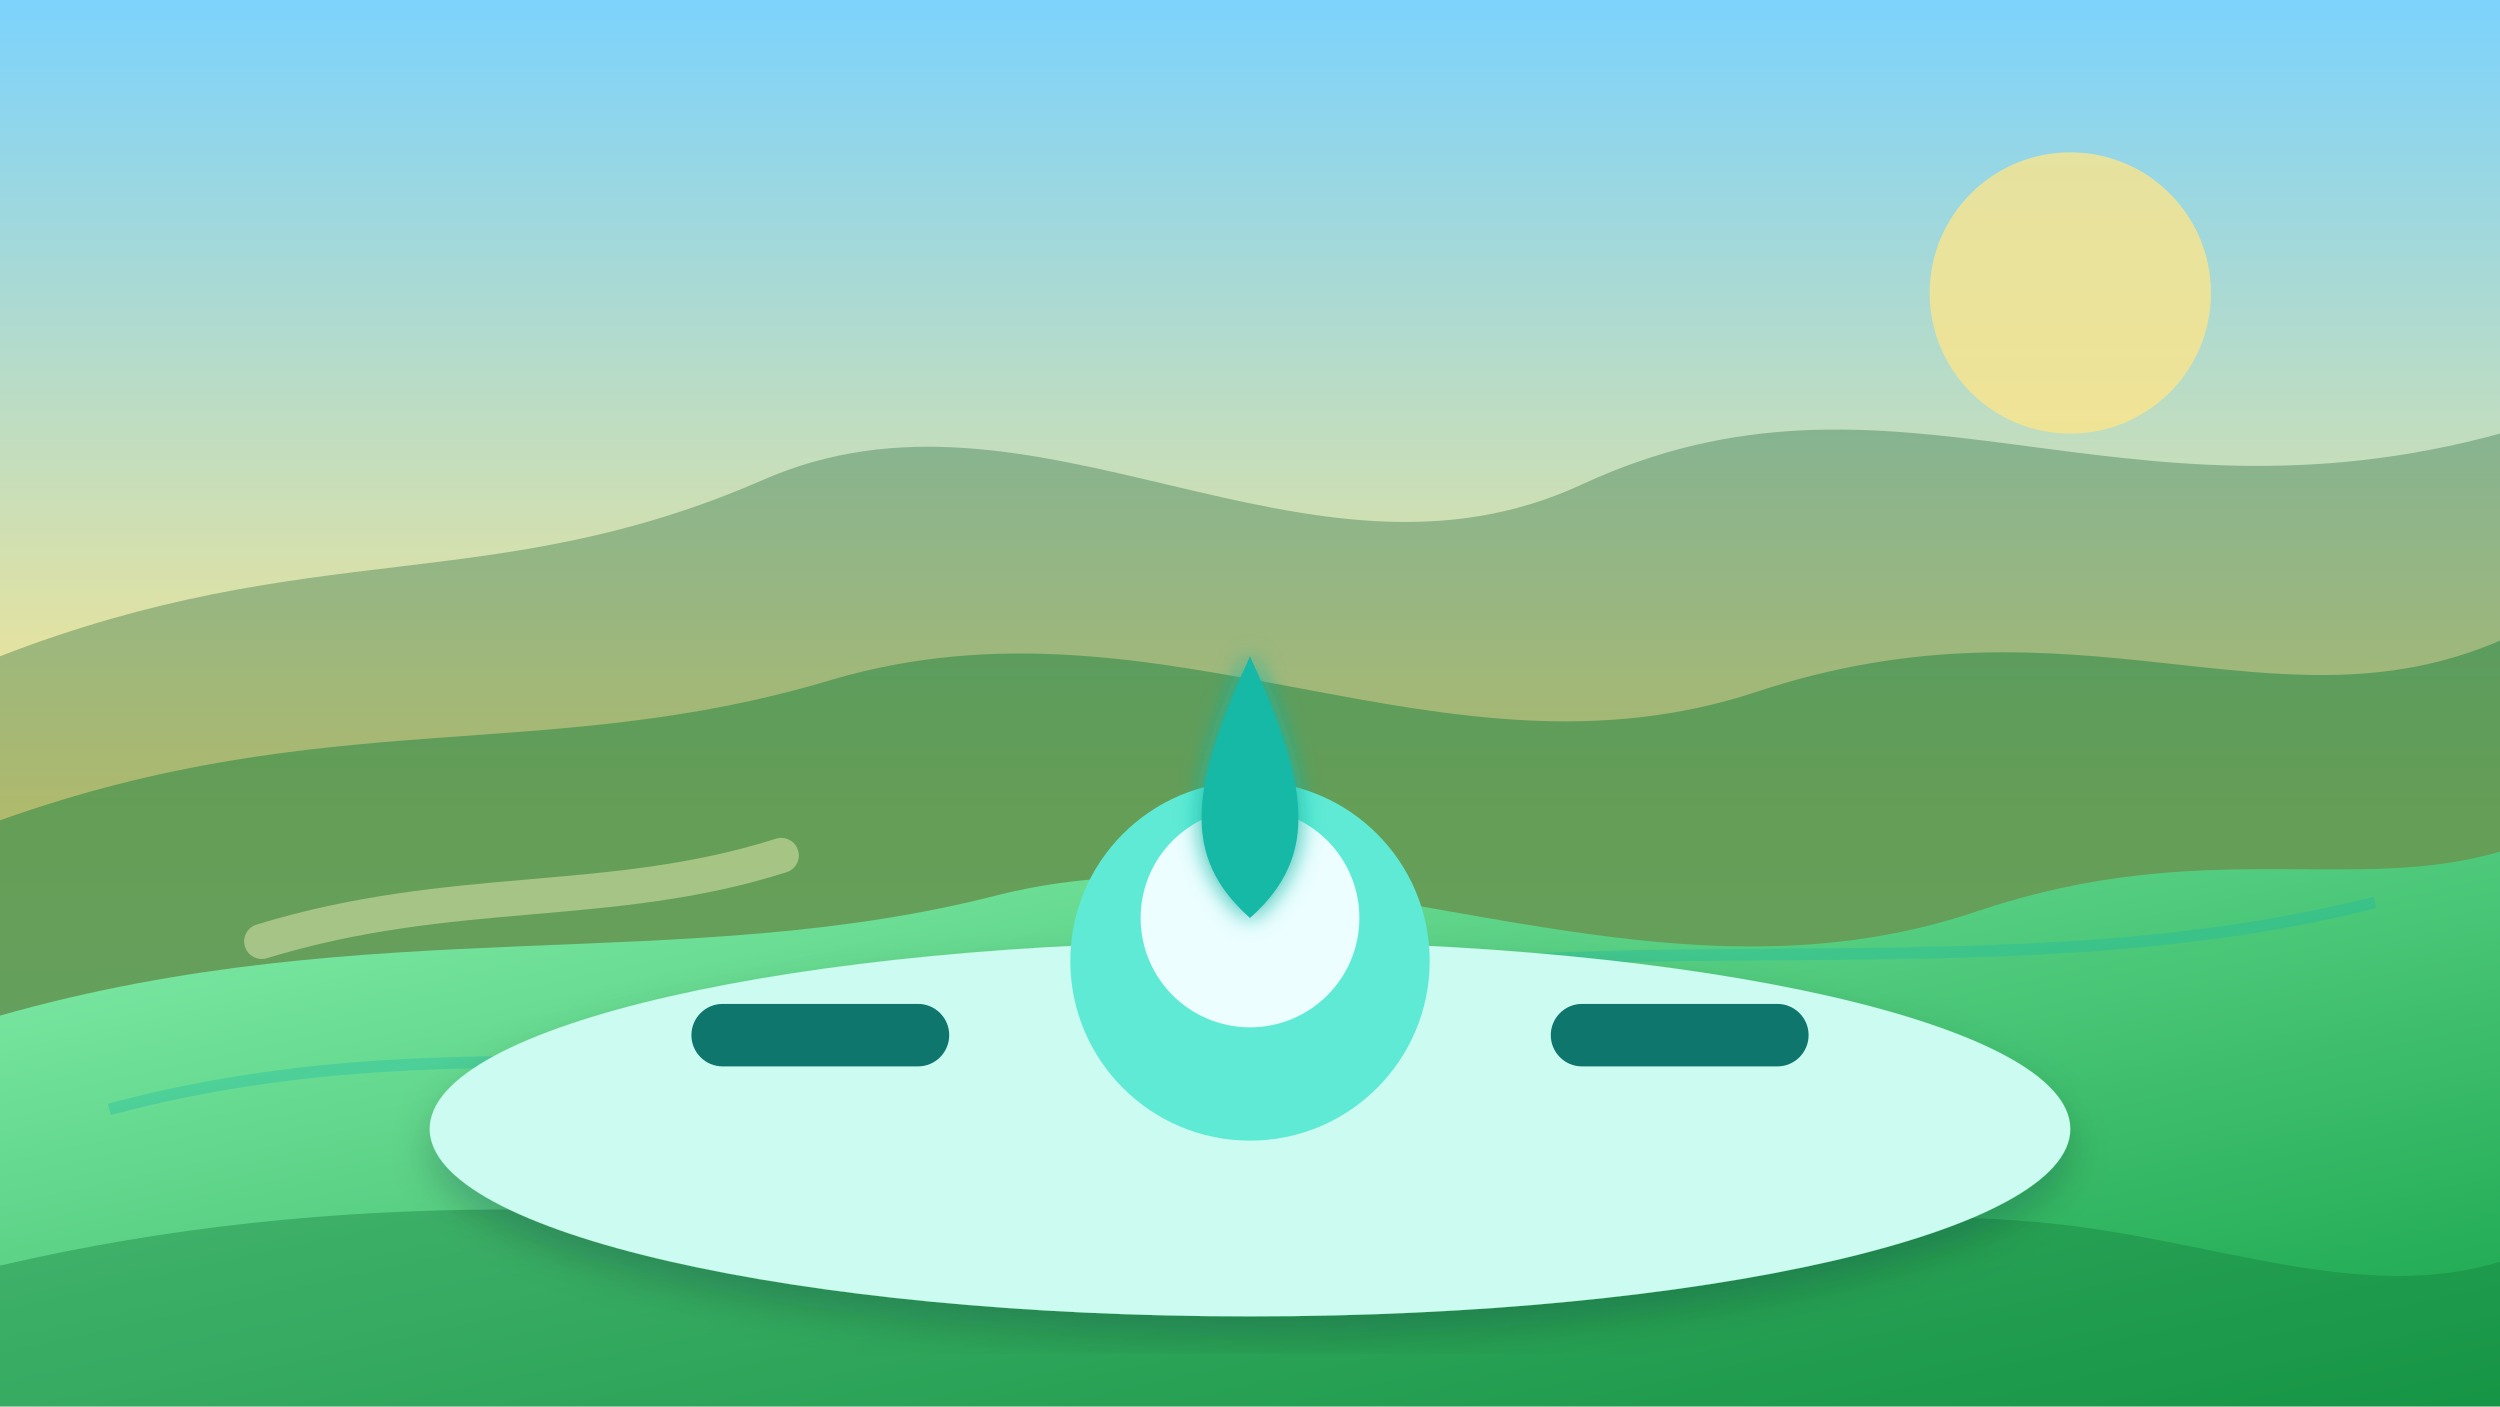
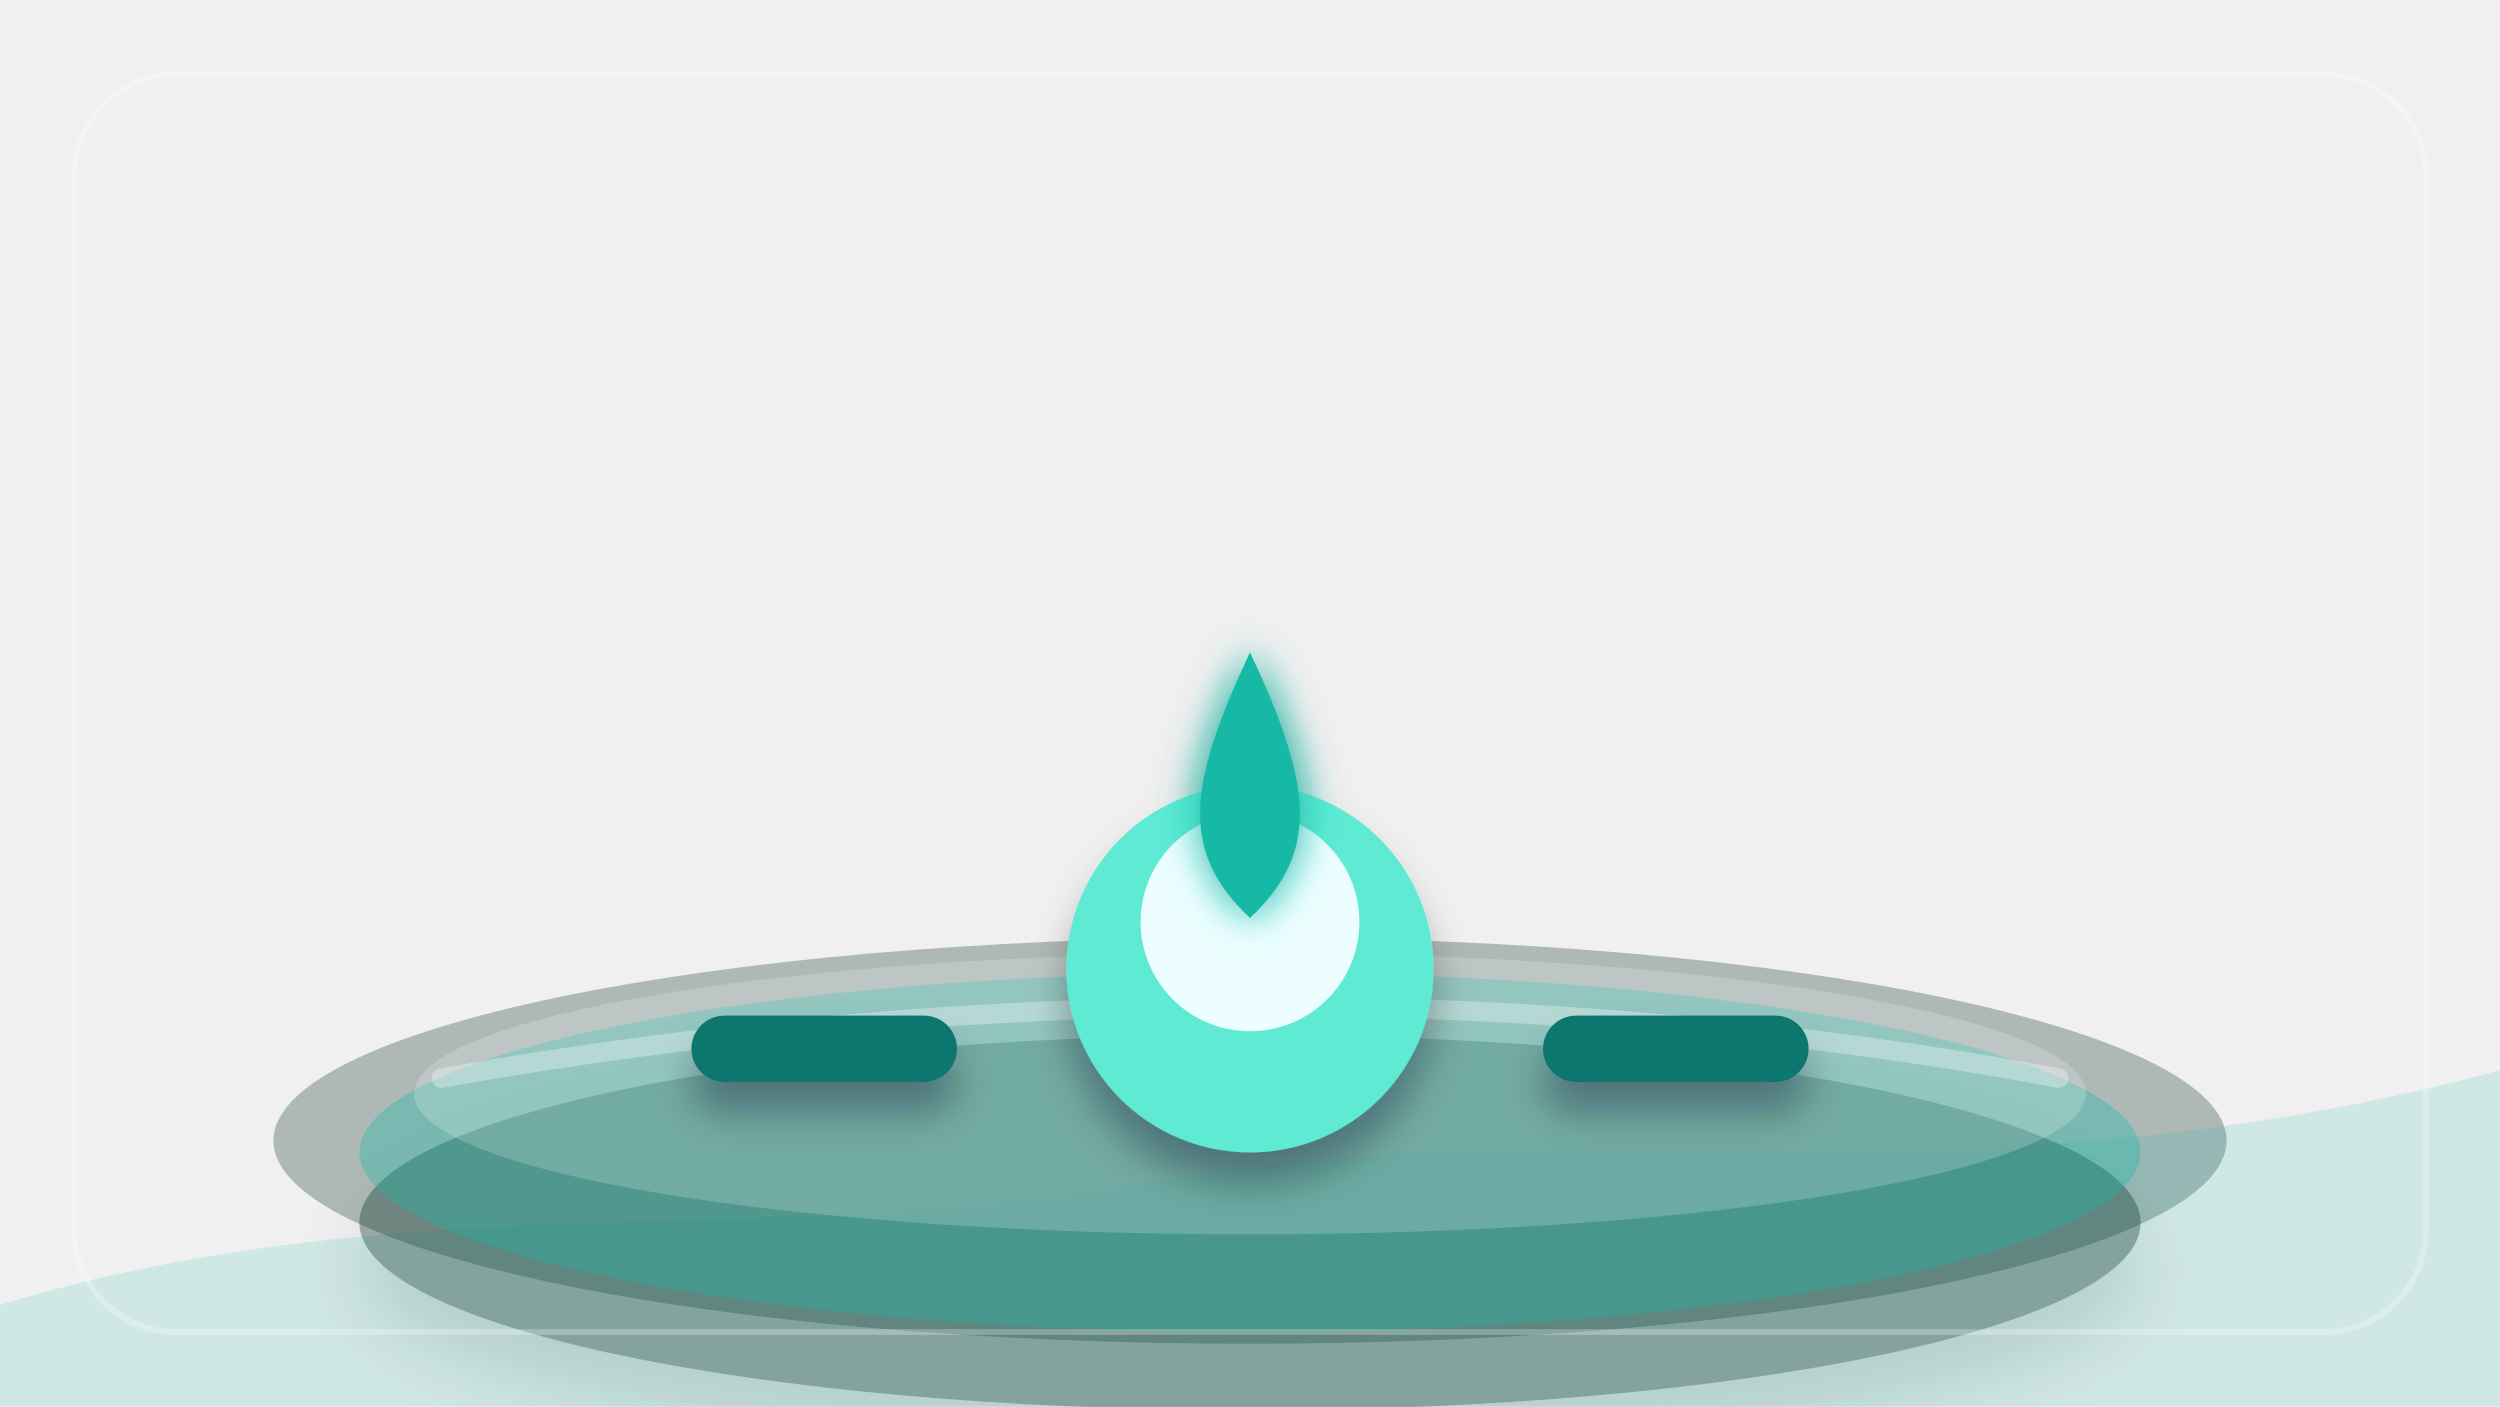
- <svg xmlns="http://www.w3.org/2000/svg" viewBox="0 0 1280 720" role="img" aria-label="explorer_plaza marketplace preview">
+ <svg xmlns="http://www.w3.org/2000/svg" viewBox="0 0 1280 720" role="img" aria-label="explorer_plaza marketplace render">
  <defs>
-     <linearGradient id="sky" x1="0" x2="0" y1="0" y2="1">
-       <stop offset="0%" stop-color="#7dd3fc" />
-       <stop offset="58%" stop-color="#fde68a" />
-       <stop offset="100%" stop-color="#fef3c7" />
+     <linearGradient id="glass" x1="0" x2="1" y1="0" y2="1">
+       <stop offset="0" stop-color="#f8fafc" stop-opacity="0.95" />
+       <stop offset="0.52" stop-color="#14b8a6" stop-opacity="0.42" />
+       <stop offset="1" stop-color="#0f172a" stop-opacity="0.18" />
    </linearGradient>
-     <linearGradient id="grass" x1="0" x2="1" y1="0" y2="1">
-       <stop offset="0%" stop-color="#86efac" />
-       <stop offset="100%" stop-color="#16a34a" />
+     <linearGradient id="gold" x1="0" x2="1" y1="0" y2="1">
+       <stop offset="0" stop-color="#fff7ad" />
+       <stop offset="0.48" stop-color="#facc15" />
+       <stop offset="1" stop-color="#a16207" />
    </linearGradient>
-     <filter id="soft" x="-10%" y="-10%" width="120%" height="120%">
-       <feDropShadow dx="0" dy="10" stdDeviation="10" flood-color="#0f172a" flood-opacity="0.2" />
+     <linearGradient id="stone" x1="0" x2="1" y1="0" y2="1">
+       <stop offset="0" stop-color="#f8fafc" />
+       <stop offset="0.5" stop-color="#cbd5e1" />
+       <stop offset="1" stop-color="#64748b" />
+     </linearGradient>
+     <linearGradient id="wood" x1="0" x2="1" y1="0" y2="1">
+       <stop offset="0" stop-color="#f59e0b" />
+       <stop offset="0.5" stop-color="#a16207" />
+       <stop offset="1" stop-color="#451a03" />
+     </linearGradient>
+     <radialGradient id="water" cx="50%" cy="38%" r="64%">
+       <stop offset="0" stop-color="#ecfeff" />
+       <stop offset="0.46" stop-color="#14b8a6" />
+       <stop offset="1" stop-color="#0369a1" />
+     </radialGradient>
+     <filter id="shadow" x="-40%" y="-40%" width="180%" height="180%">
+       <feDropShadow dx="0" dy="24" stdDeviation="18" flood-color="#052e16" flood-opacity="0.34" />
    </filter>
-     <filter id="glow" x="-40%" y="-40%" width="180%" height="180%">
-       <feGaussianBlur stdDeviation="6" result="blur" />
+     <filter id="lift" x="-25%" y="-30%" width="150%" height="170%">
+       <feDropShadow dx="0" dy="16" stdDeviation="10" flood-color="#020617" flood-opacity="0.32" />
+     </filter>
+     <filter id="glow" x="-70%" y="-70%" width="240%" height="240%">
+       <feGaussianBlur stdDeviation="10" result="blur" />
      <feMerge>
        <feMergeNode in="blur" />
        <feMergeNode in="SourceGraphic" />
      </feMerge>
    </filter>
  </defs>
-   <rect width="1280" height="720" fill="url(#sky)" />
-   <circle cx="1060" cy="150" r="72" fill="#fde68a" opacity="0.78" />
-   <path d="M0 336 C160 274 252 306 390 246 C530 184 668 314 810 248 C970 174 1082 276 1280 222 L1280 720 L0 720 Z" fill="#166534" opacity="0.34" />
-   <path d="M0 420 C168 360 280 392 426 348 C596 298 738 408 900 354 C1064 300 1164 378 1280 328 L1280 720 L0 720 Z" fill="#15803d" opacity="0.48" />
-   <path d="M0 520 C190 466 350 500 512 458 C674 418 840 526 1014 466 C1128 428 1206 458 1280 436 L1280 720 L0 720 Z" fill="url(#grass)" />
-   <path d="M0 648 C172 608 340 614 520 640 C704 668 876 610 1046 626 C1132 634 1208 668 1280 646 L1280 720 L0 720 Z" fill="#15803d" opacity="0.42" />
-   <path d="M134 482 C232 452 312 466 400 438" stroke="#fef9c3" stroke-width="18" stroke-linecap="round" opacity="0.42" />
-   <path d="M56 568 C250 516 408 572 586 520 C790 462 1012 514 1216 462" fill="none" stroke="#14b8a6" stroke-width="6" opacity="0.32" />
-   <ellipse cx="640" cy="578" rx="420" ry="96" fill="#ccfbf1" filter="url(#soft)" />
-   <circle cx="640" cy="492" r="92" fill="#5eead4" />
-   <circle cx="640" cy="470" r="56" fill="#ecfeff" />
-   <path d="M640 336 C610 402 604 438 640 470 C676 438 670 402 640 336 Z" fill="#14b8a6" filter="url(#glow)" />
-   <rect x="354" y="514" width="132" height="32" rx="16" fill="#0f766e" />
-   <rect x="794" y="514" width="132" height="32" rx="16" fill="#0f766e" />
+   <rect width="1280" height="720" fill="#ffffff" opacity="0.02" />
+   <ellipse cx="640" cy="584" rx="500" ry="104" fill="#022c22" opacity="0.28" />
+   <path d="M0 668 C214 604 392 642 598 604 C808 566 1004 622 1280 548 L1280 720 L0 720 Z" fill="#14b8a6" opacity="0.15" />
+   <ellipse cx="640" cy="626" rx="456" ry="96" fill="#022c22" opacity="0.36" filter="url(#shadow)" />
+   <ellipse cx="640" cy="590" rx="456" ry="92" fill="#14b8a6" opacity="0.34" />
+   <ellipse cx="640" cy="560" rx="428" ry="72" fill="#f8fafc" opacity="0.2" />
+   <path d="M226 552 C492 504 788 502 1054 552" fill="none" stroke="#ffffff" stroke-width="10" opacity="0.32" stroke-linecap="round" />
+   <g filter="url(#lift)">
+     <circle cx="640" cy="496" r="94" fill="#5eead4" />
+     <circle cx="640" cy="472" r="56" fill="#ecfeff" />
+     <path d="M640 334 C608 402 604 436 640 470 C676 436 672 402 640 334 Z" fill="#14b8a6" filter="url(#glow)" />
+     <rect x="354" y="520" width="136" height="34" rx="17" fill="#0f766e" />
+     <rect x="790" y="520" width="136" height="34" rx="17" fill="#0f766e" />
+   </g>
+   <rect x="38" y="38" width="1204" height="644" rx="52" fill="none" stroke="#ffffff" stroke-opacity="0.26" stroke-width="3" />
</svg>
